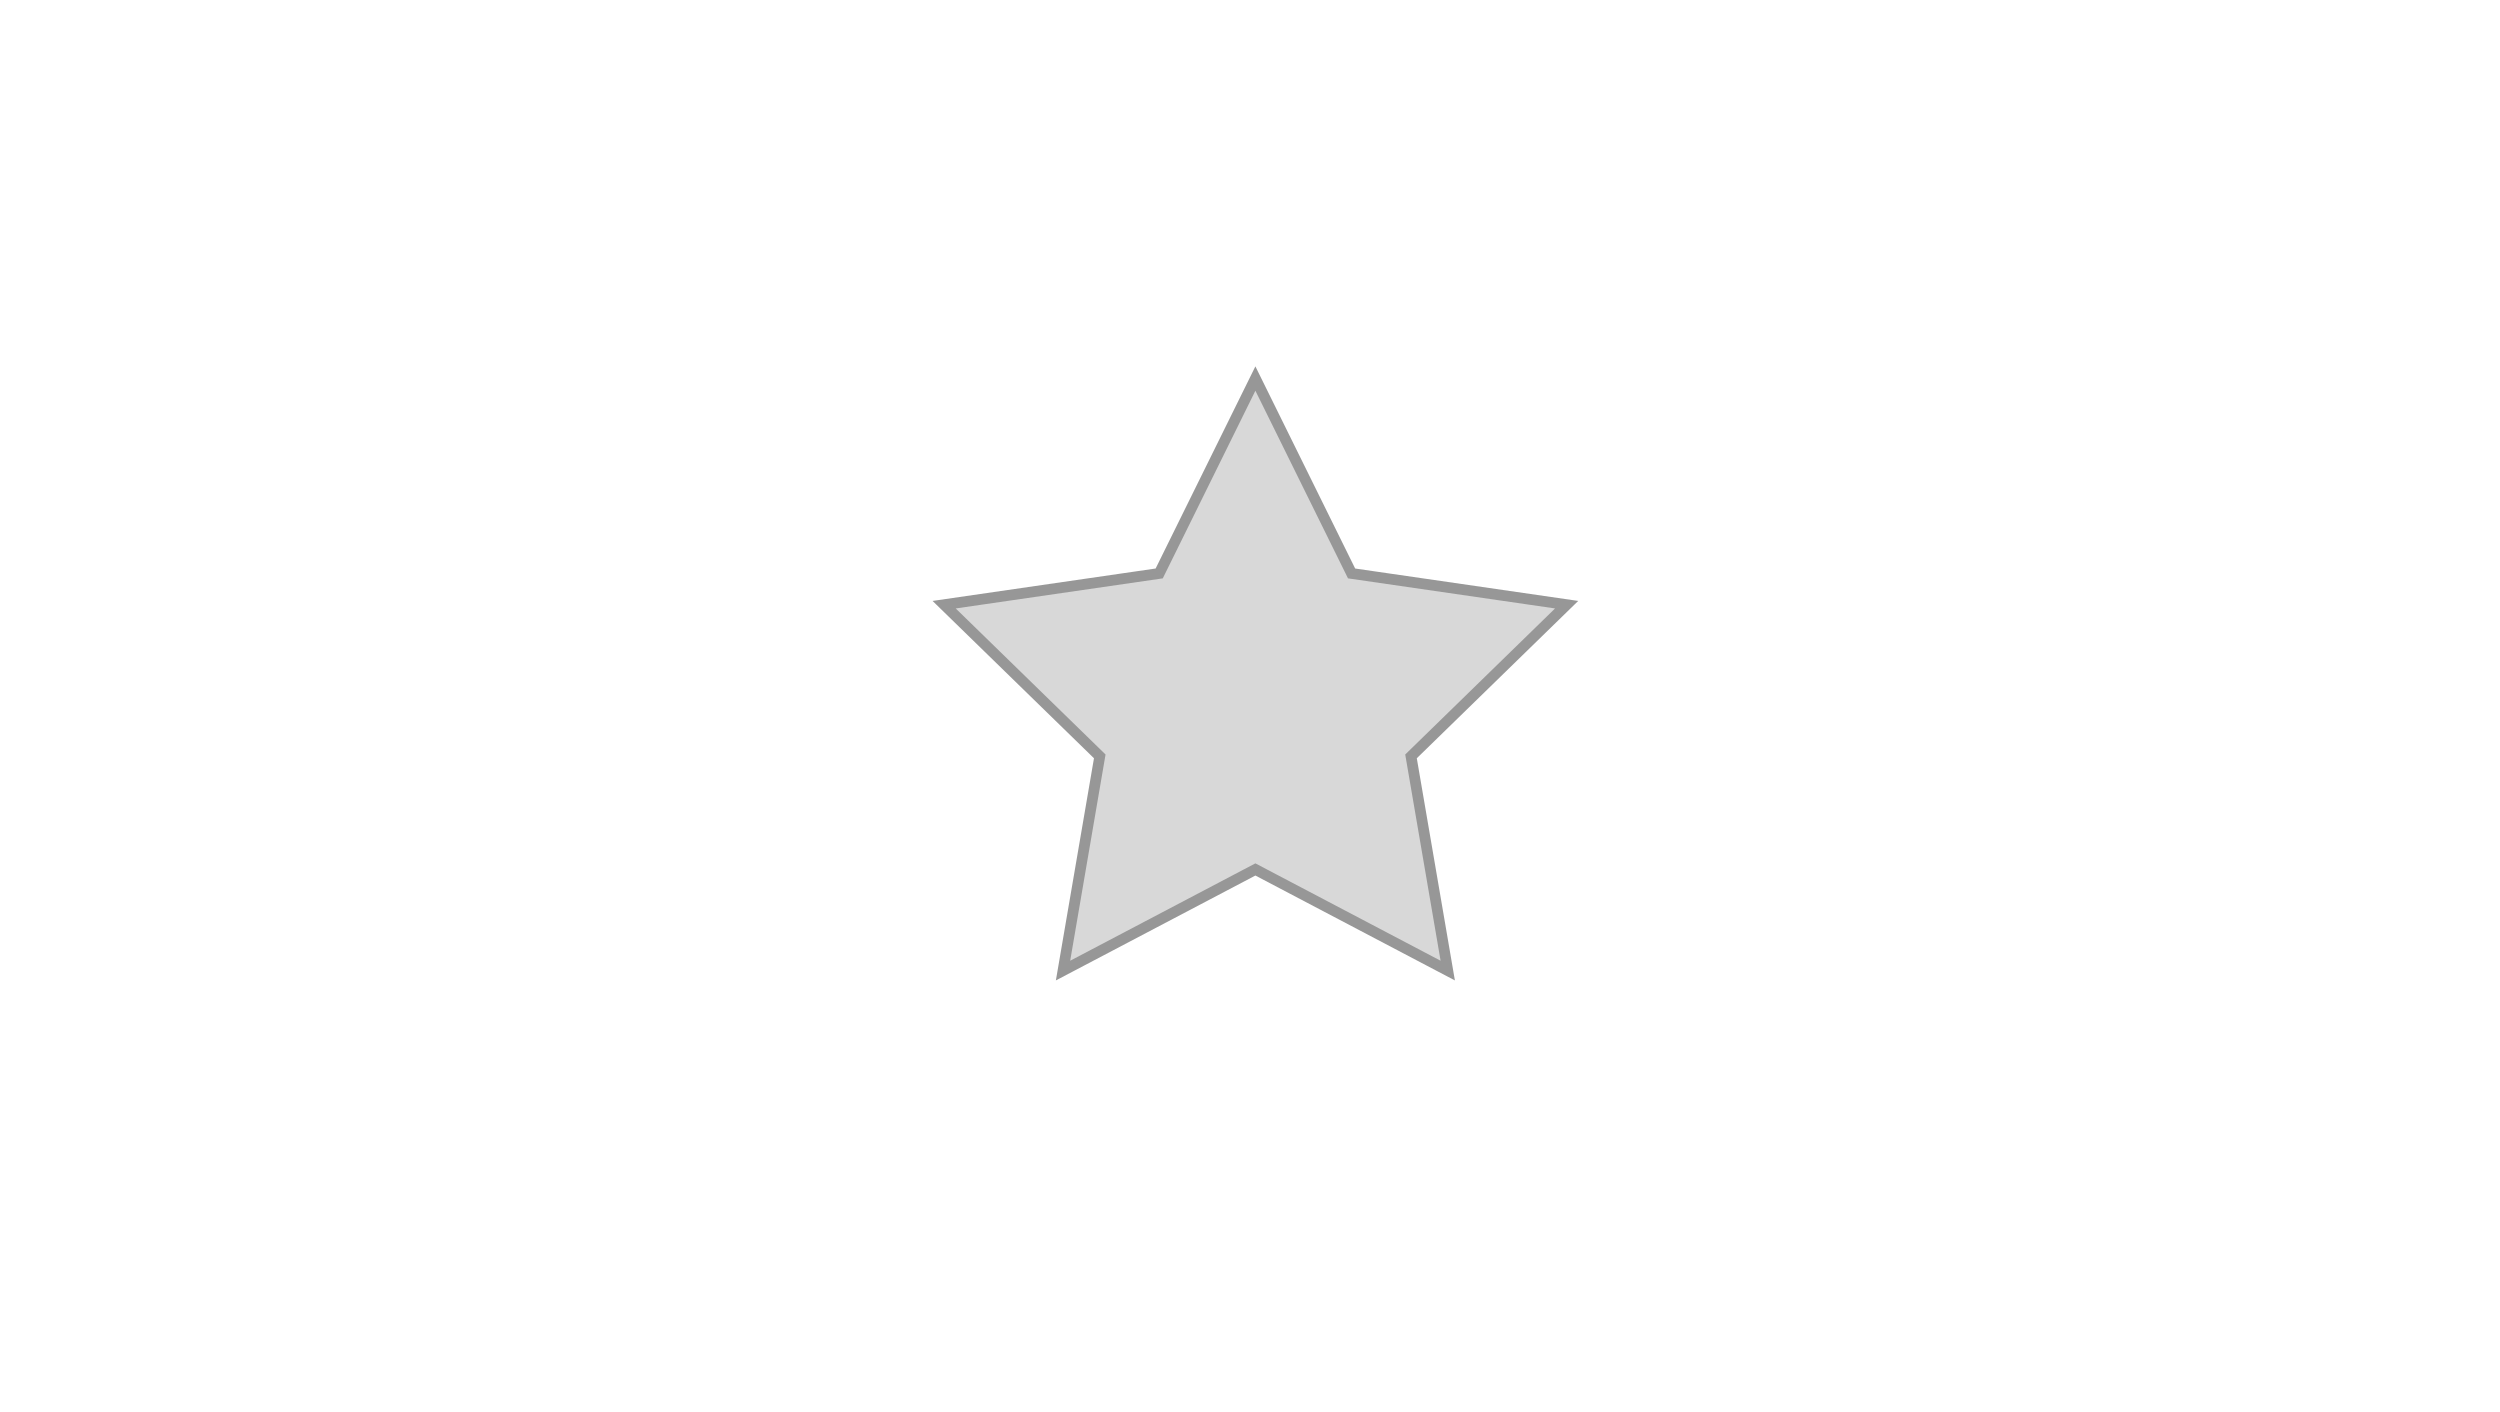
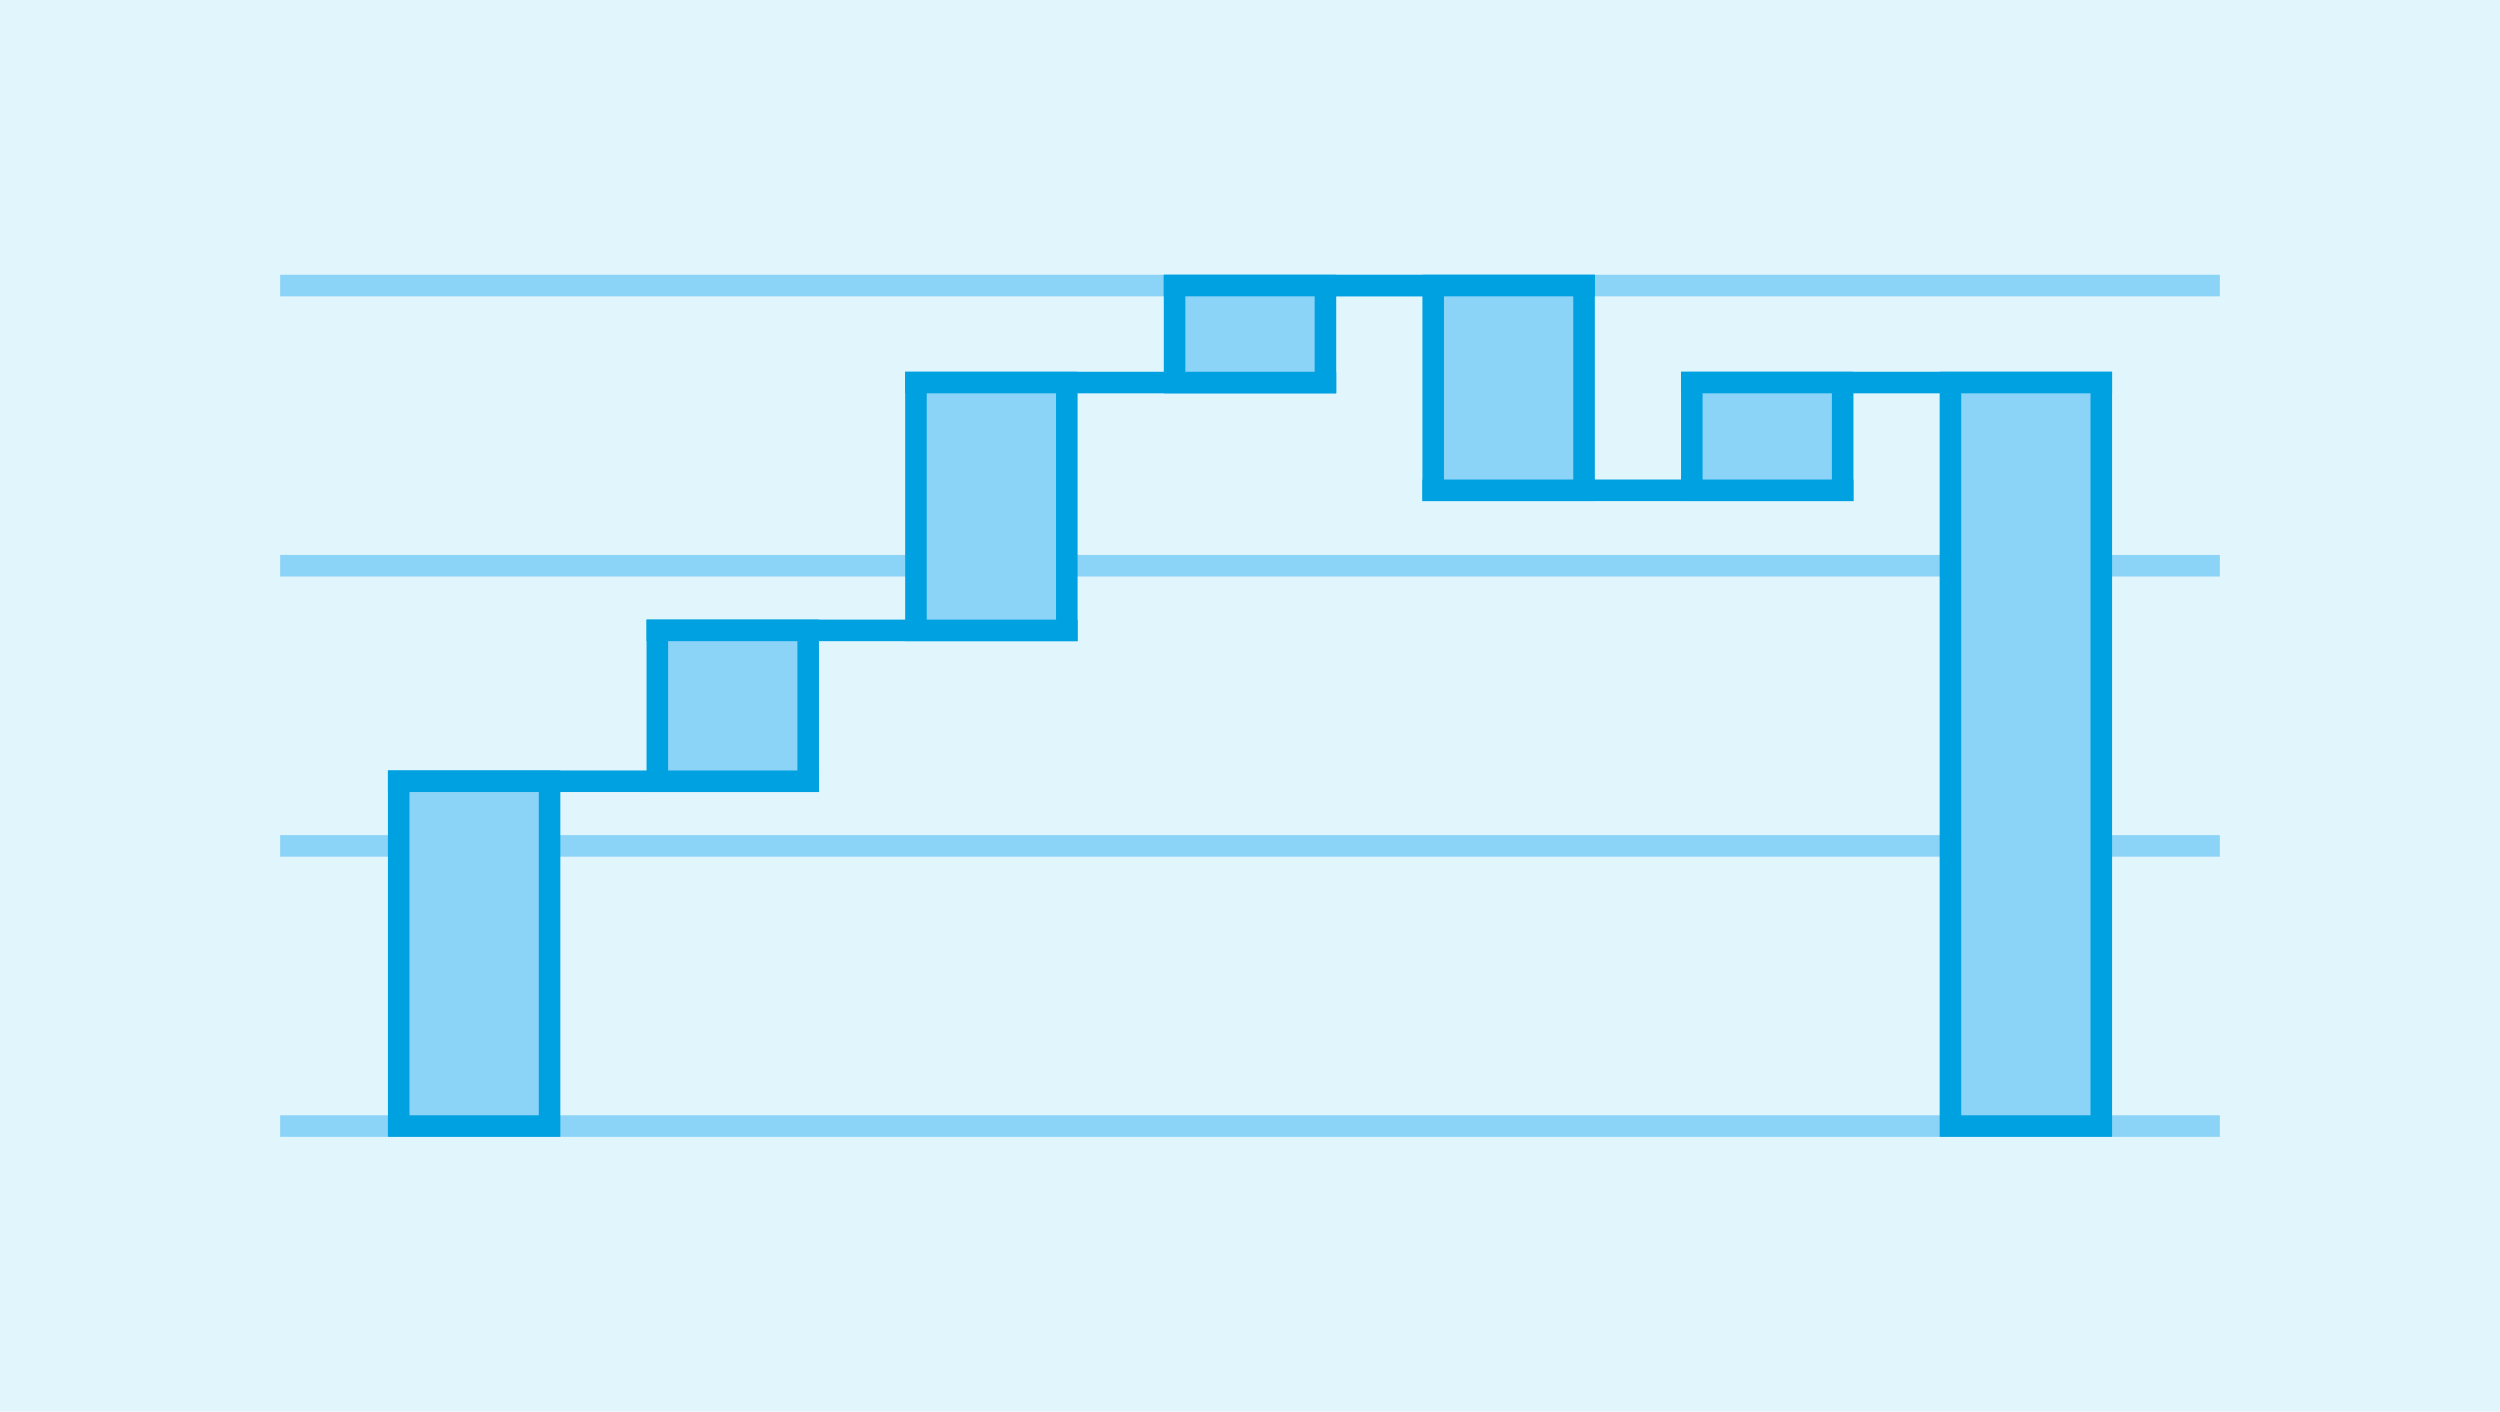
- <svg xmlns="http://www.w3.org/2000/svg" width="232px" height="131px" viewBox="0 0 232 131" version="1.1">
-   <g id="thumbnail" stroke="none" stroke-width="1" fill="none" fill-rule="evenodd">
-     <path d="M134.351,90.07 L130.942,70.192 L145.384,56.115 L125.426,53.215 L116.5,35.13 L107.574,53.215 L87.616,56.115 L102.058,70.192 L98.649,90.07 L116.5,80.685 L134.351,90.07 Z" id="Star" stroke="#979797" fill="#D8D8D8" />
+ <svg xmlns="http://www.w3.org/2000/svg" version="1.1" x="0px" y="0px" viewBox="0 0 232 131" style="enable-background:new 0 0 232 131;" xml:space="preserve">
+   <style type="text/css">
+ 		.st0{fill:#E0F5FC;}
+ 		.st1{fill:none;stroke:#00A1E0;stroke-width:2;stroke-miterlimit:10;}
+ 		.st2{fill:none;stroke:#8CD3F8;stroke-width:2;stroke-miterlimit:10;}
+ 		.st3{fill:#8CD3F8;}
+ 		.st4{fill:#00A1E0;}
+ 	</style>
+   <g id="bgd">
+     <path class="st0" d="M0,0h232v131H0V0z" />
+   </g>
+   <g id="Layer_1">
+     <path class="st1" d="M76,72.5H36" />
+     <path class="st1" d="M100,58.5H60" />
+     <path class="st1" d="M124,35.5H84" />
+     <path class="st2" d="M206,78.5H26" />
+     <path class="st2" d="M206,52.5H26" />
+     <path class="st2" d="M206,26.5H26" />
+     <path class="st1" d="M148,26.5h-40" />
+     <path class="st1" d="M172,45.5h-40" />
+     <path class="st1" d="M196,35.5h-40" />
+     <path class="st2" d="M206,104.5H26" />
+     <g>
+       <rect x="37" y="72.5" class="st3" width="14" height="32" />
+       <path class="st4" d="M50,73.5v30H38v-30H50 M52,71.5H36v34h16V71.5L52,71.5z" />
+     </g>
+     <g>
+       <rect x="61" y="58.5" class="st3" width="14" height="14" />
+       <path class="st4" d="M74,59.5v12H62v-12H74 M76,57.5H60v16h16V57.5L76,57.5z" />
+     </g>
+     <g>
+       <rect x="85" y="35.5" class="st3" width="14" height="23" />
+       <path class="st4" d="M98,36.5v21H86v-21H98 M100,34.5H84v25h16V34.5L100,34.5z" />
+     </g>
+     <g>
+       <rect x="109" y="26.5" class="st3" width="14" height="9" />
+       <path class="st4" d="M122,27.5v7h-12v-7H122 M124,25.5h-16v11h16V25.5L124,25.5z" />
+     </g>
+     <g>
+       <rect x="133" y="26.5" class="st3" width="14" height="19" />
+       <path class="st4" d="M146,27.5v17h-12v-17H146 M148,25.5h-16v21h16V25.5L148,25.5z" />
+     </g>
+     <g>
+       <rect x="157" y="35.5" class="st3" width="14" height="10" />
+       <path class="st4" d="M170,36.5v8h-12v-8H170 M172,34.5h-16v12h16V34.5L172,34.5z" />
+     </g>
+     <g>
+       <rect x="181" y="35.5" class="st3" width="14" height="69" />
+       <path class="st4" d="M194,36.5v67h-12v-67H194 M196,34.5h-16v71h16V34.5L196,34.5z" />
+     </g>
  </g>
</svg>
